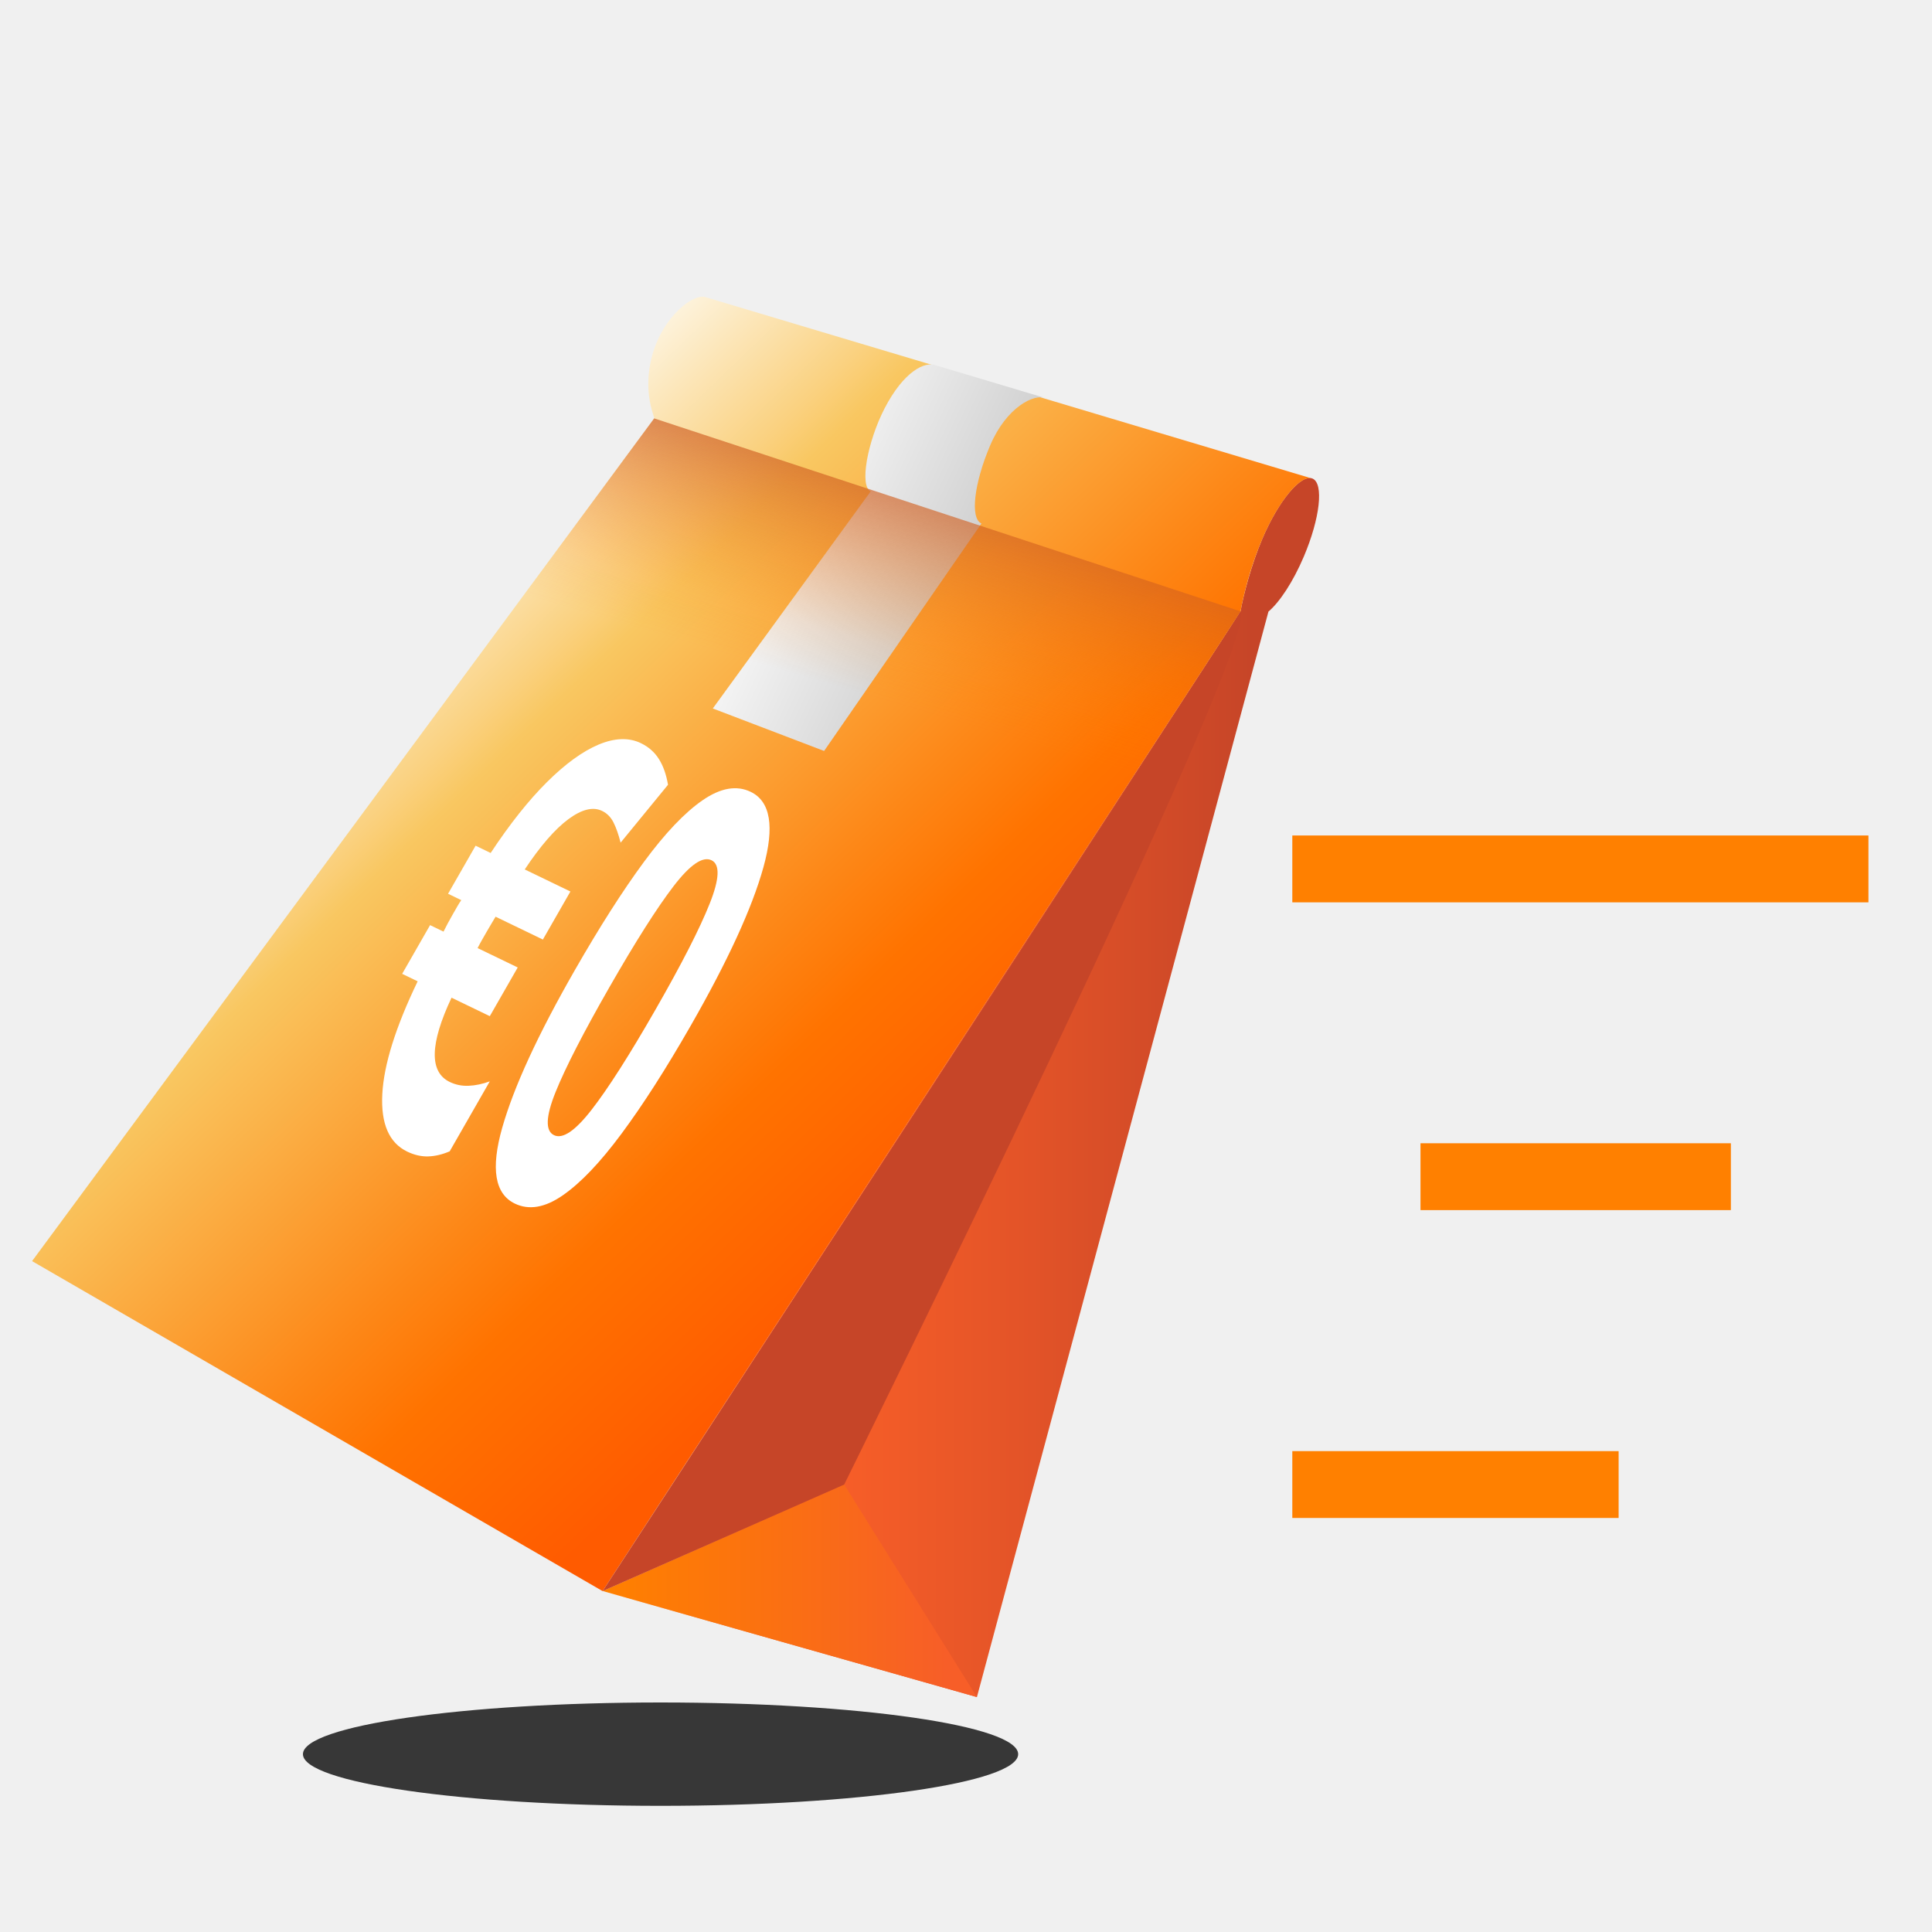
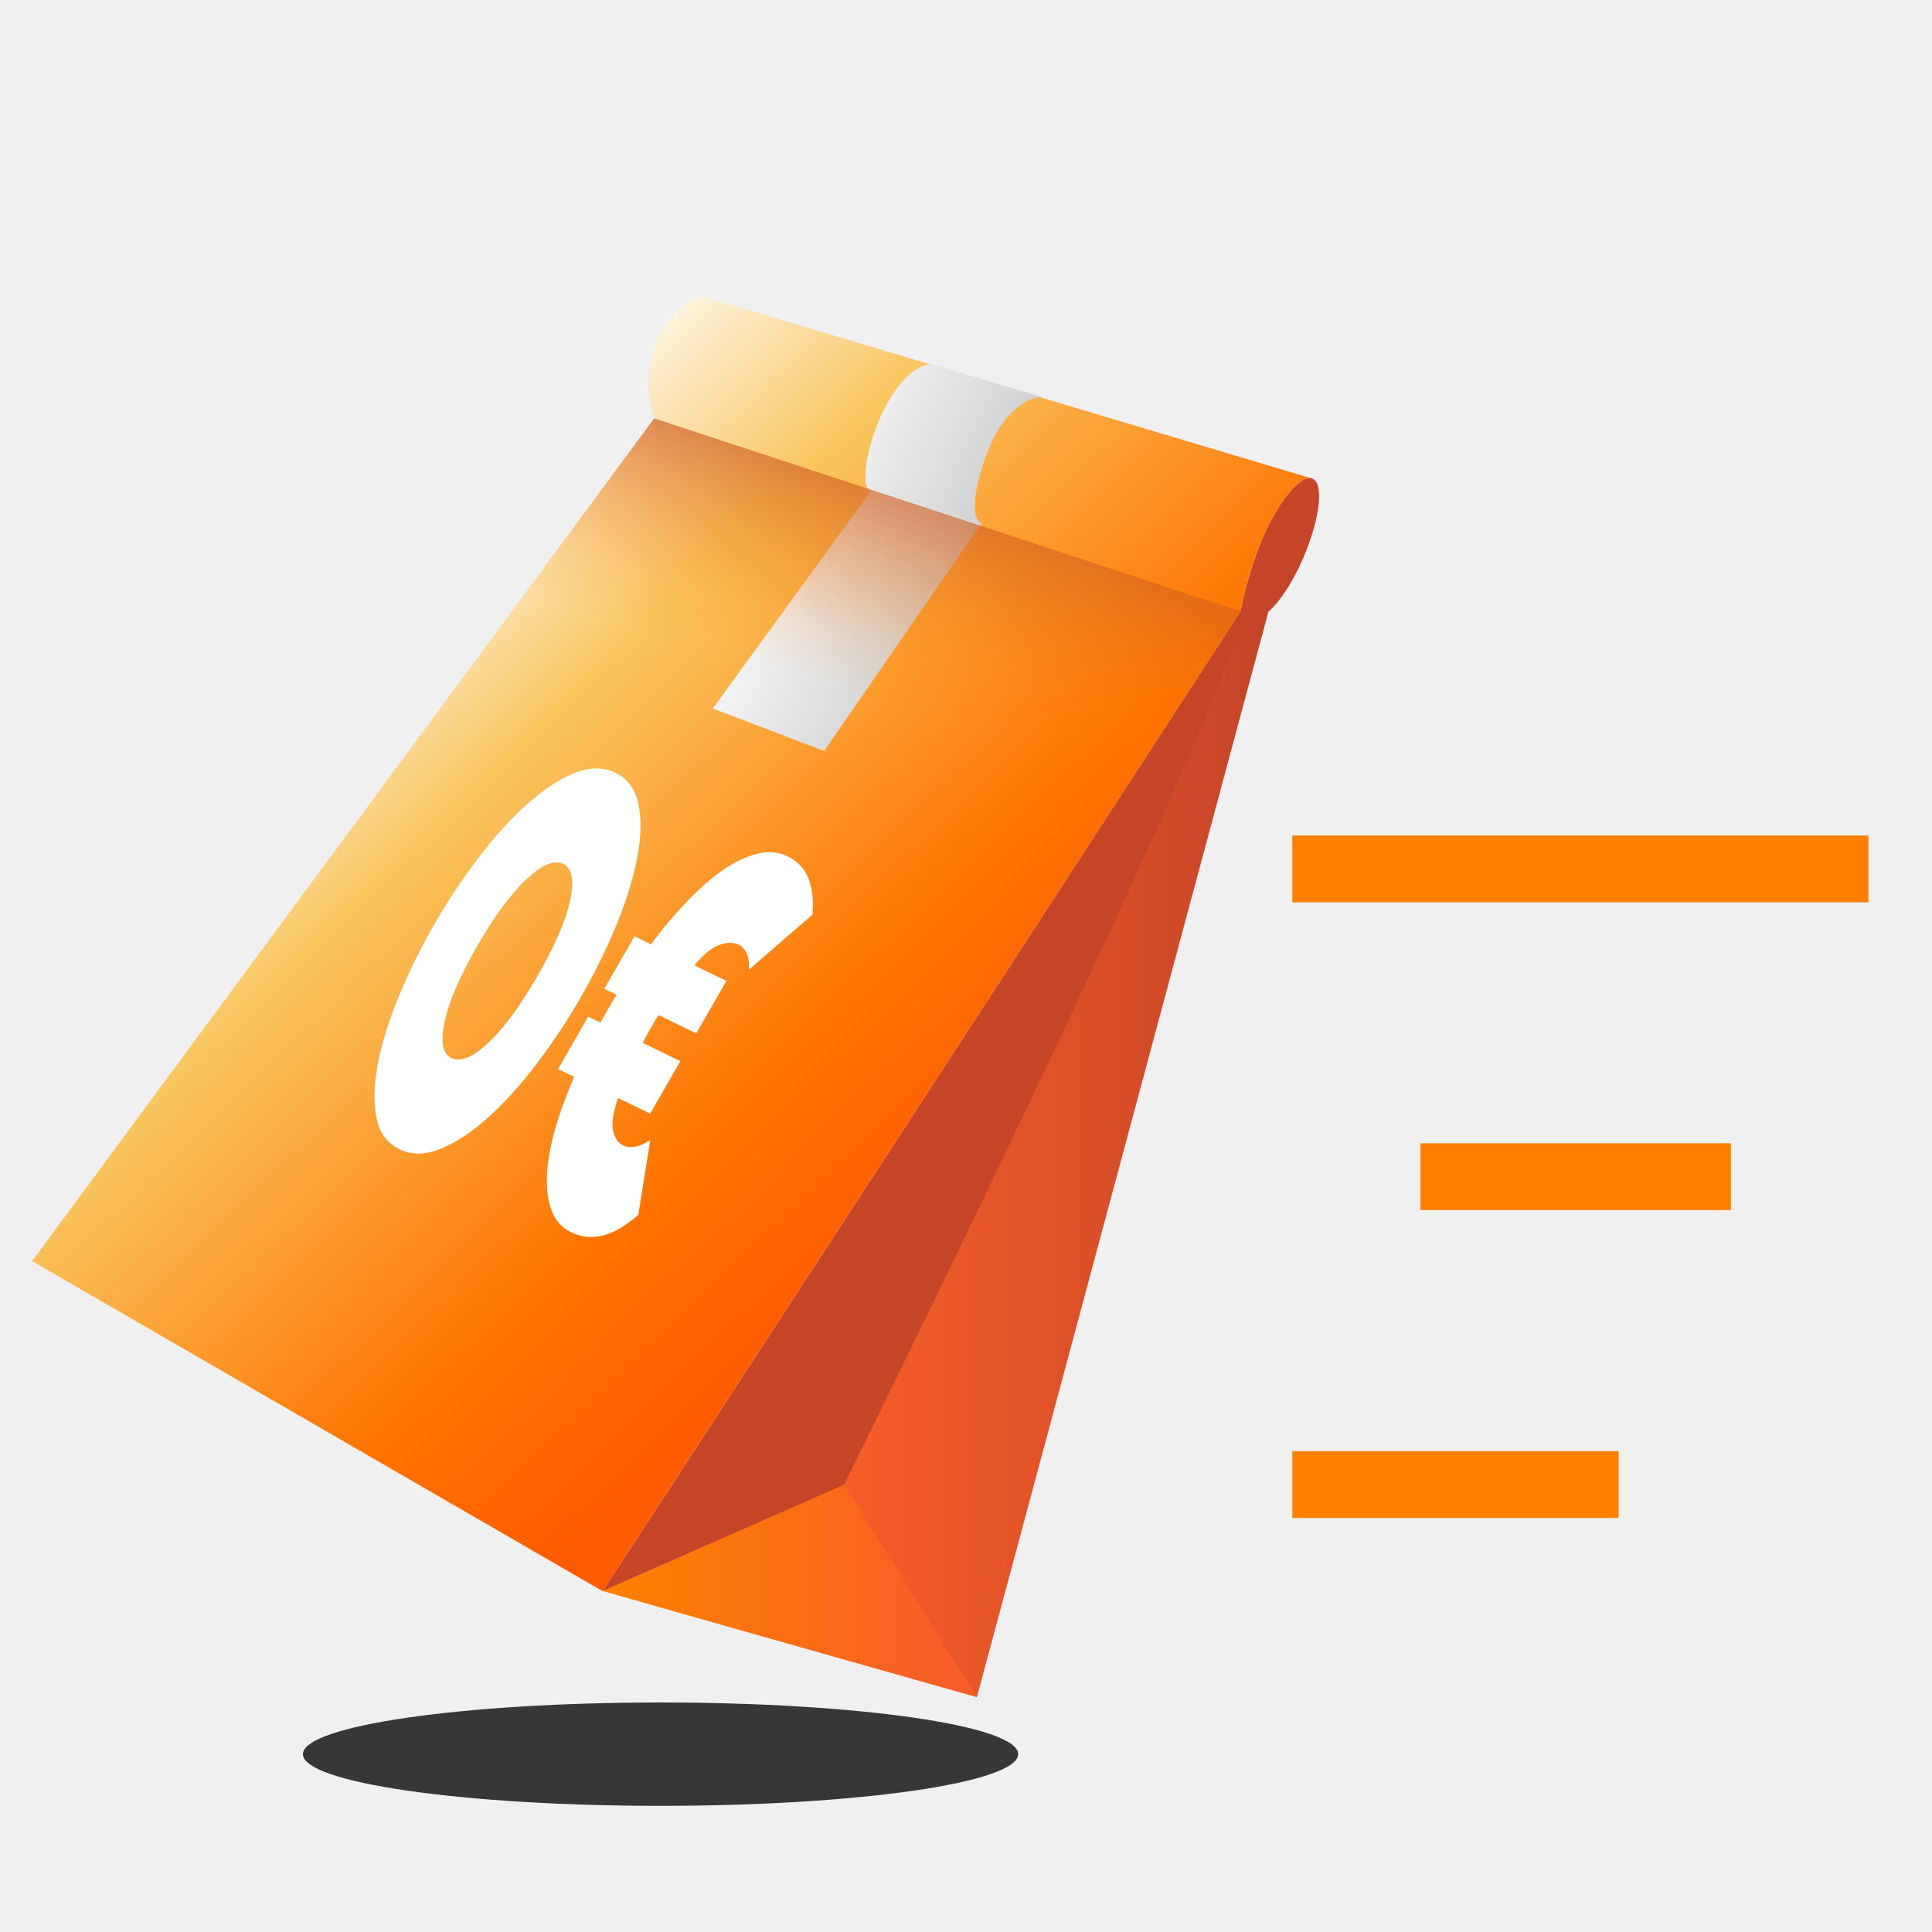
<svg xmlns="http://www.w3.org/2000/svg" id="Layer_12" viewBox="0 0 200 200">
  <defs>
-     <style>.cls-1{fill:url(#linear-gradient-7);}.cls-2{fill:url(#linear-gradient-5);}.cls-3{fill:url(#linear-gradient-6);}.cls-4{fill:url(#linear-gradient-4);}.cls-5{fill:url(#linear-gradient-3);}.cls-6{fill:url(#linear-gradient-2);}.cls-7{fill:url(#linear-gradient);}.cls-8{fill:none;stroke:#ff8000;stroke-miterlimit:10;stroke-width:6.92px;}.cls-9{fill:#fff;font-family:JETSans-Black, 'JET Sans';font-size:66.65px;font-weight:800;}.cls-10{fill:#090909;opacity:.8;}</style>
-     <linearGradient id="linear-gradient" x1="-1221.11" y1="112.59" x2="-1146.94" y2="112.59" gradientTransform="translate(-1084.56) rotate(-180) scale(1 -1)" gradientUnits="userSpaceOnUse">
+     <style>.cls-1{fill:url(#linear-gradient-7);}.cls-2{fill:url(#linear-gradient-5);}.cls-3{fill:url(#linear-gradient-6);}.cls-4{fill:url(#linear-gradient-4);}.cls-5{fill:url(#linear-gradient-3);}.cls-6{fill:url(#linear-gradient-2);}.cls-7{fill:url(#linear-gradient);}.cls-8{fill:none;stroke:#ff8000;stroke-miterlimit:10;stroke-width:6.92px;}.cls-9{fill:#fff;}.cls-10{fill:#090909;opacity:.8;}</style>
+     <linearGradient id="linear-gradient" x1="-780.37" y1="112.59" x2="-706.2" y2="112.59" gradientTransform="translate(-643.82) rotate(-180) scale(1 -1)" gradientUnits="userSpaceOnUse">
      <stop offset=".09" stop-color="#c64528" />
      <stop offset=".4" stop-color="#e25328" />
      <stop offset=".67" stop-color="#f75e28" />
      <stop offset=".73" stop-color="#f7602b" />
      <stop offset=".77" stop-color="#f76735" />
      <stop offset=".82" stop-color="#f87446" />
      <stop offset=".86" stop-color="#f9865d" />
      <stop offset=".89" stop-color="#fa9d7c" />
      <stop offset=".93" stop-color="#fbb9a2" />
      <stop offset=".97" stop-color="#fddacd" />
      <stop offset="1" stop-color="#fff" />
    </linearGradient>
-     <linearGradient id="linear-gradient-2" x1="-1220.46" y1="49.57" x2="-1220.26" y2="49.48" gradientTransform="translate(-1084.56) rotate(-180) scale(1 -1)" gradientUnits="userSpaceOnUse">
+     <linearGradient id="linear-gradient-2" x1="-779.72" y1="49.57" x2="-779.52" y2="49.48" gradientTransform="translate(-643.82) rotate(-180) scale(1 -1)" gradientUnits="userSpaceOnUse">
      <stop offset="0" stop-color="#f75e28" />
      <stop offset=".19" stop-color="#fa6e14" />
      <stop offset=".43" stop-color="#ff8000" />
      <stop offset=".56" stop-color="#ffa143" />
      <stop offset=".72" stop-color="#ffc992" />
      <stop offset=".85" stop-color="#ffe6cd" />
      <stop offset=".95" stop-color="#fff8f1" />
      <stop offset="1" stop-color="#fff" />
    </linearGradient>
    <linearGradient id="linear-gradient-3" x1="103.27" y1="125.14" x2="24.4" y2="43.08" gradientUnits="userSpaceOnUse">
      <stop offset=".04" stop-color="#ff5b00" />
      <stop offset=".23" stop-color="#ff7300" />
      <stop offset=".33" stop-color="#fd8818" />
      <stop offset=".61" stop-color="#f9c761" />
      <stop offset=".65" stop-color="#fad17f" />
      <stop offset=".79" stop-color="#fdf2da" />
      <stop offset=".86" stop-color="#fff" />
    </linearGradient>
-     <linearGradient id="linear-gradient-4" x1="-1162.8" y1="51.34" x2="-1257.34" y2="95.27" gradientTransform="translate(-1084.56) rotate(-180) scale(1 -1)" gradientUnits="userSpaceOnUse">
+     <linearGradient id="linear-gradient-4" x1="-722.06" y1="51.34" x2="-816.6" y2="95.27" gradientTransform="translate(-643.82) rotate(-180) scale(1 -1)" gradientUnits="userSpaceOnUse">
      <stop offset=".02" stop-color="#fdfdfd" />
      <stop offset=".04" stop-color="#f6f6f6" />
      <stop offset=".25" stop-color="#cacaca" />
      <stop offset=".4" stop-color="#afaeae" />
      <stop offset=".49" stop-color="#a5a4a4" />
    </linearGradient>
-     <linearGradient id="linear-gradient-5" x1="-1185.69" y1="164.68" x2="-1146.94" y2="164.68" gradientTransform="translate(-1084.56) rotate(-180) scale(1 -1)" gradientUnits="userSpaceOnUse">
+     <linearGradient id="linear-gradient-5" x1="-744.95" y1="164.68" x2="-706.2" y2="164.68" gradientTransform="translate(-643.82) rotate(-180) scale(1 -1)" gradientUnits="userSpaceOnUse">
      <stop offset=".08" stop-color="#f75e28" />
      <stop offset=".48" stop-color="#fa6e14" />
      <stop offset=".98" stop-color="#ff8000" />
    </linearGradient>
-     <linearGradient id="linear-gradient-6" x1="-1193.06" y1="122.29" x2="-1143.76" y2="91.09" gradientTransform="translate(-1084.56) rotate(-180) scale(1 -1)" gradientUnits="userSpaceOnUse">
+     <linearGradient id="linear-gradient-6" x1="-752.33" y1="122.29" x2="-703.03" y2="91.09" gradientTransform="translate(-643.82) rotate(-180) scale(1 -1)" gradientUnits="userSpaceOnUse">
      <stop offset=".38" stop-color="#c64528" />
      <stop offset=".74" stop-color="#eb6b0d" />
      <stop offset=".98" stop-color="#ff8000" />
    </linearGradient>
-     <linearGradient id="linear-gradient-7" x1="-1169.03" y1="82.55" x2="-1194.15" y2="-3.2" gradientTransform="translate(-1084.56) rotate(-180) scale(1 -1)" gradientUnits="userSpaceOnUse">
+     <linearGradient id="linear-gradient-7" x1="-728.29" y1="82.55" x2="-753.41" y2="-3.2" gradientTransform="translate(-643.82) rotate(-180) scale(1 -1)" gradientUnits="userSpaceOnUse">
      <stop offset=".13" stop-color="#ff8000" stop-opacity="0" />
      <stop offset=".19" stop-color="#f67906" stop-opacity=".12" />
      <stop offset=".29" stop-color="#e06a15" stop-opacity=".43" />
      <stop offset=".45" stop-color="#bc512f" stop-opacity=".92" />
      <stop offset=".47" stop-color="#b74e33" />
    </linearGradient>
  </defs>
  <ellipse class="cls-10" cx="68.38" cy="181.59" rx="37.02" ry="5.35" />
  <path class="cls-7" d="M128.42,63.29c.28-1.64,1.14-4.9,2.25-7.5,1.68-3.96,4.01-6.75,5.2-6.25,1.19.51.78,4.12-.9,8.08-1.11,2.61-2.5,4.71-3.66,5.69l-30.18,112.37-38.75-10.98,66.04-101.41Z" />
  <path class="cls-6" d="M135.73,49.5s.09.02.14.04l-.14-.04Z" />
  <path class="cls-5" d="M3.32,130.55L67.72,43.31h0,0s0,0,0,0c.16.07-1.28-2.58-.21-6.5,1.13-4.15,4.4-6.54,5.59-6.03l62.63,18.73c-1.22-.25-3.44,2.48-5.06,6.29-1.68,3.96-2.25,7.5-2.25,7.5l-66.04,101.41L3.32,130.55" />
  <path class="cls-4" d="M96.95,37.84c-1.19-.51-3.41.62-5.38,4.44-1.79,3.48-2.62,8.07-1.43,8.58l-16.35,22.48,11.52,4.4,16.29-23.55c-1.19-.51-.78-4.12.9-8.08,1.68-3.96,4.57-5.39,5.76-4.89l-11.31-3.38Z" />
  <polygon class="cls-2" points="101.13 175.68 62.38 164.7 87.39 153.68 101.13 175.68" />
  <path class="cls-3" d="M87.39,153.68l-25.01,11.03s61.7-94.39,66.04-101.41c1.98,3.38-41.03,90.38-41.03,90.38Z" />
  <polygon class="cls-1" points="128.42 63.29 67.72 43.31 51.05 65.9 114.06 85.25 128.42 63.29" />
  <line class="cls-8" x1="167.56" y1="153.68" x2="133.78" y2="153.68" />
  <line class="cls-8" x1="179.18" y1="121.81" x2="147.05" y2="121.81" />
  <line class="cls-8" x1="193.42" y1="89.95" x2="133.78" y2="89.95" />
-   <text class="cls-9" transform="translate(33.05 114.07) rotate(25.78) scale(.4 1) skewX(-10)">
-     <tspan x="0" y="0">€0</tspan>
-   </text>
+   <path class="cls-9" d="M41.35,118.96c-1.29-.62-2.09-1.72-2.39-3.3-.31-1.58-.25-3.43.16-5.57.41-2.14,1.13-4.45,2.16-6.93,1.02-2.48,2.23-4.94,3.62-7.37,1.39-2.43,2.92-4.73,4.57-6.91,1.65-2.18,3.32-4.03,5.01-5.55,1.69-1.52,3.32-2.62,4.92-3.27,1.59-.66,3.03-.68,4.32-.06,1.27.62,2.07,1.71,2.38,3.29.32,1.58.27,3.44-.15,5.58-.42,2.14-1.13,4.45-2.16,6.93-1.02,2.48-2.23,4.94-3.63,7.37-1.39,2.43-2.92,4.73-4.57,6.91-1.65,2.18-3.32,4.03-5.01,5.56-1.69,1.52-3.33,2.61-4.93,3.27-1.6.65-3.03.68-4.31.06ZM46.75,109.54c.92.44,2.18-.08,3.78-1.57,1.6-1.49,3.31-3.81,5.13-6.97,1.81-3.16,2.94-5.77,3.37-7.83.43-2.06.19-3.31-.73-3.75-.92-.44-2.18.08-3.78,1.57-1.61,1.49-3.31,3.81-5.13,6.97s-2.94,5.77-3.37,7.83c-.43,2.06-.19,3.31.73,3.75Z" />
+   <path class="cls-9" d="M59.09,127.54c-.95-.46-1.62-1.21-2-2.26-.39-1.05-.54-2.29-.46-3.73.08-1.44.36-3.02.86-4.75.5-1.73,1.15-3.5,1.95-5.33l-1.67-.8,3.12-5.43,1.28.62c.12-.24.25-.49.41-.76s.29-.5.4-.69c.11-.19.25-.43.42-.72.17-.29.31-.53.44-.71l-1.28-.62,3.12-5.43,1.71.83c1.18-1.59,2.41-3.06,3.68-4.39,1.27-1.33,2.52-2.43,3.75-3.28,1.23-.86,2.42-1.43,3.56-1.71,1.14-.29,2.19-.2,3.14.26,1.05.51,1.77,1.27,2.18,2.31.4,1.03.54,2.28.4,3.74l-6.57,5.69c.07-1.34-.29-2.21-1.07-2.59-.5-.24-1.13-.25-1.88-.02-.76.22-1.66.95-2.71,2.16l3.33,1.61-3.12,5.43-3.89-1.88c-.14.18-.3.41-.46.7-.17.29-.3.53-.41.72-.11.19-.24.42-.4.69s-.28.53-.38.77l3.89,1.88-3.12,5.43-3.33-1.61c-.52,1.52-.69,2.66-.51,3.41s.53,1.25,1.05,1.5c.39.19.82.22,1.31.11.48-.11.98-.34,1.49-.68l-1.24,7.75c-2.51,2.23-4.83,2.83-6.96,1.81Z" />
</svg>
